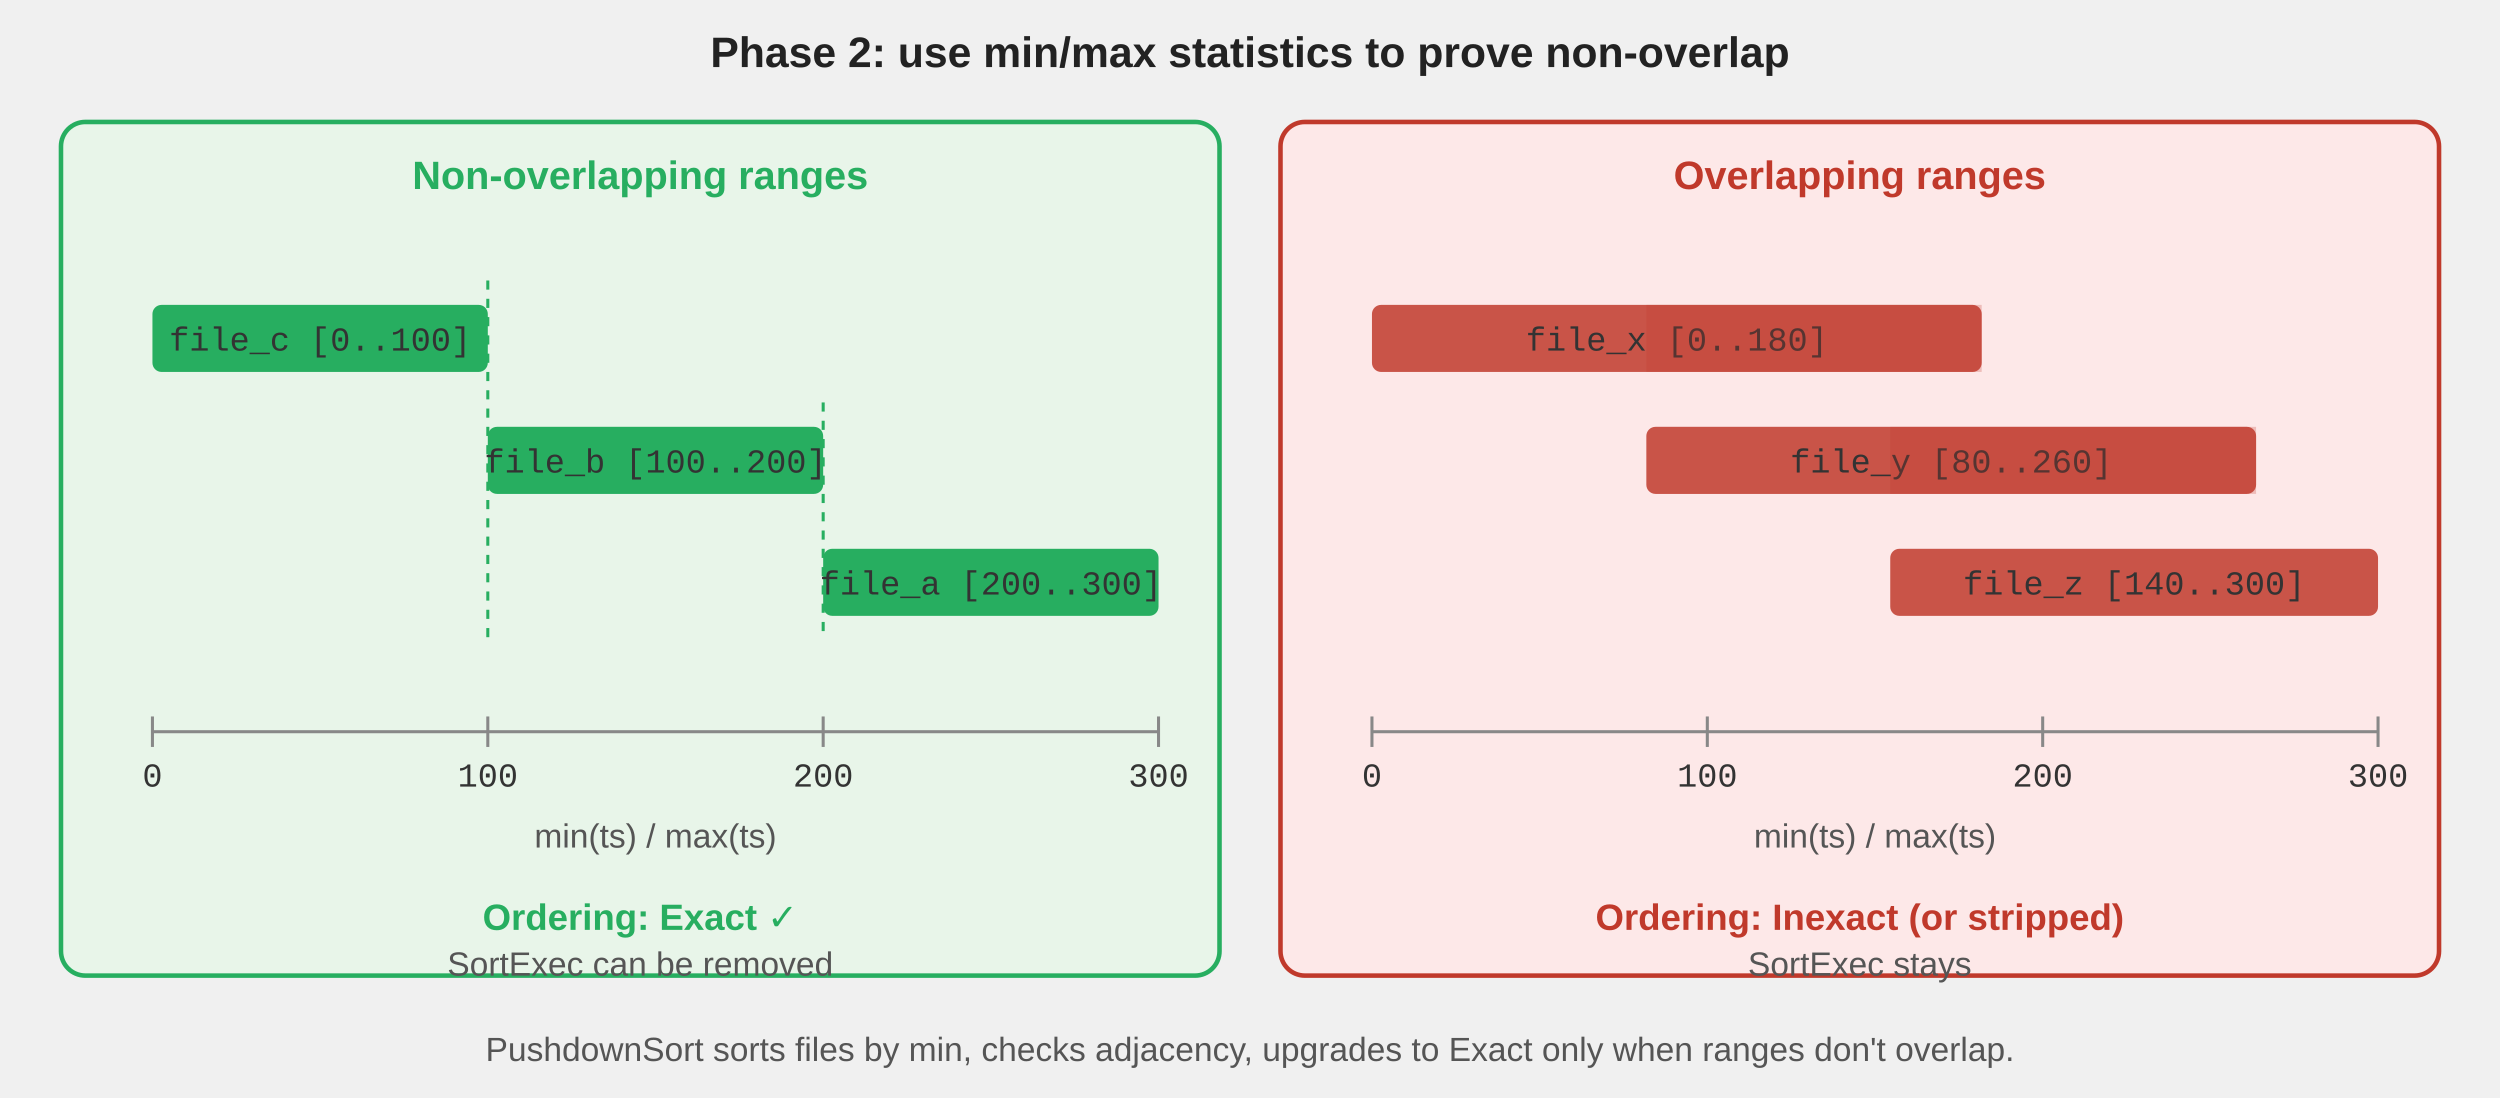
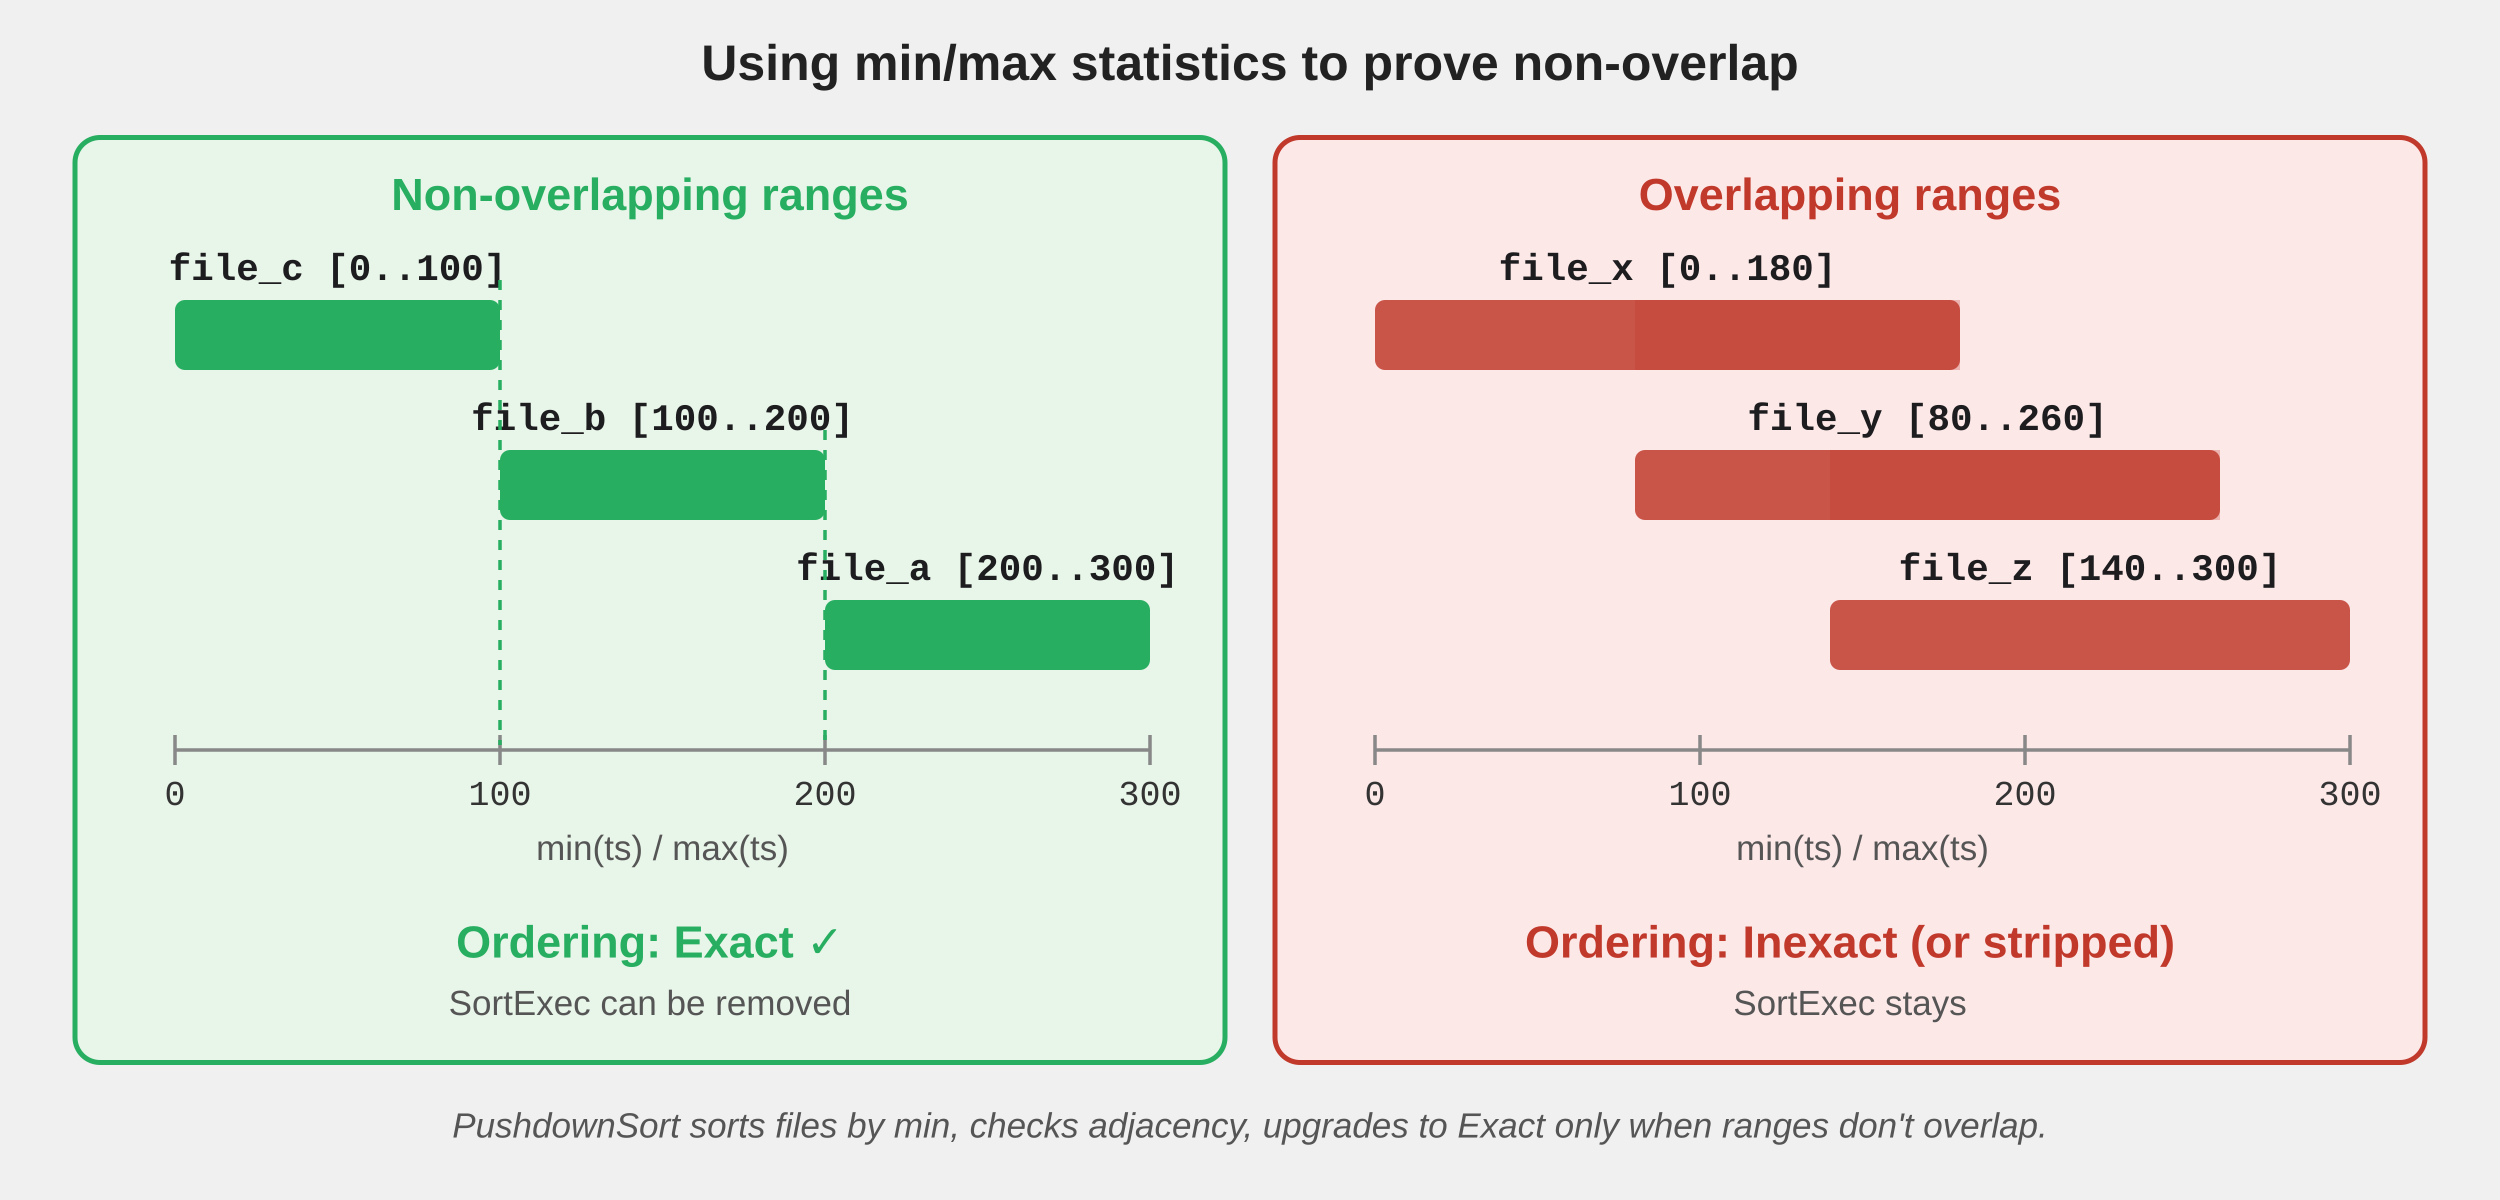
- <svg xmlns="http://www.w3.org/2000/svg" viewBox="0 0 820 360">
+ <svg xmlns="http://www.w3.org/2000/svg" viewBox="0 0 1000 480">
  <style>
    text { font-family: 'Segoe UI', Arial, sans-serif; }
-     .title { font-size: 14px; font-weight: 700; fill: #222; }
-     .panel-title { font-size: 13px; font-weight: 700; }
-     .label { font-size: 11px; fill: #555; }
-     .range { font-size: 11px; fill: #333; font-family: 'Courier New', monospace; }
-     .verdict-good { font-size: 12px; font-weight: 700; fill: #27ae60; }
-     .verdict-bad { font-size: 12px; font-weight: 700; fill: #c0392b; }
-     .axis { stroke: #888; stroke-width: 1; }
-     .tick { stroke: #888; stroke-width: 1; }
+     .title { font-size: 20px; font-weight: 800; fill: #222; }
+     .panel-title { font-size: 18px; font-weight: 800; }
+     .label { font-size: 14px; fill: #555; }
+     .axis-num { font-size: 14px; fill: #333; font-family: 'Courier New', monospace; }
+     .file-label { font-size: 15px; fill: #1d1d1f; font-family: 'Courier New', monospace; font-weight: 700; }
+     .verdict-good { font-size: 18px; font-weight: 800; fill: #27ae60; }
+     .verdict-bad { font-size: 18px; font-weight: 800; fill: #c0392b; }
+     .verdict-sub { font-size: 14px; fill: #555; }
+     .axis { stroke: #888; stroke-width: 1.4; }
+     .tick { stroke: #888; stroke-width: 1.4; }
+     .gap { stroke: #27ae60; stroke-dasharray: 4,4; stroke-width: 1.4; }
+     .footer { font-size: 14px; fill: #555; font-style: italic; }
  </style>
-   <text class="title" x="410" y="22" text-anchor="middle">Phase 2: use min/max statistics to prove non-overlap</text>
-   <rect x="20" y="40" width="380" height="280" rx="8" fill="#e8f5e9" stroke="#27ae60" stroke-width="1.5" />
-   <text class="panel-title" x="210" y="62" text-anchor="middle" fill="#27ae60">Non-overlapping ranges</text>
-   <line class="axis" x1="50" y1="240" x2="380" y2="240" />
-   <line class="tick" x1="50" y1="235" x2="50" y2="245" />
-   <line class="tick" x1="160" y1="235" x2="160" y2="245" />
-   <line class="tick" x1="270" y1="235" x2="270" y2="245" />
-   <line class="tick" x1="380" y1="235" x2="380" y2="245" />
-   <text class="range" x="50" y="258" text-anchor="middle">0</text>
-   <text class="range" x="160" y="258" text-anchor="middle">100</text>
-   <text class="range" x="270" y="258" text-anchor="middle">200</text>
-   <text class="range" x="380" y="258" text-anchor="middle">300</text>
-   <text class="label" x="215" y="278" text-anchor="middle">min(ts) / max(ts)</text>
-   <rect x="50" y="100" width="110" height="22" rx="3" fill="#27ae60" />
-   <text class="range" x="105" y="115" text-anchor="middle" fill="#fff">file_c  [0..100]</text>
-   <rect x="160" y="140" width="110" height="22" rx="3" fill="#27ae60" />
-   <text class="range" x="215" y="155" text-anchor="middle" fill="#fff">file_b  [100..200]</text>
-   <rect x="270" y="180" width="110" height="22" rx="3" fill="#27ae60" />
-   <text class="range" x="325" y="195" text-anchor="middle" fill="#fff">file_a  [200..300]</text>
-   <line x1="160" y1="92" x2="160" y2="210" stroke="#27ae60" stroke-dasharray="3,3" stroke-width="1" />
-   <line x1="270" y1="132" x2="270" y2="210" stroke="#27ae60" stroke-dasharray="3,3" stroke-width="1" />
-   <text class="verdict-good" x="210" y="305" text-anchor="middle">Ordering: Exact ✓</text>
-   <text class="label" x="210" y="320" text-anchor="middle">SortExec can be removed</text>
-   <rect x="420" y="40" width="380" height="280" rx="8" fill="#fde8e8" stroke="#c0392b" stroke-width="1.5" />
-   <text class="panel-title" x="610" y="62" text-anchor="middle" fill="#c0392b">Overlapping ranges</text>
-   <line class="axis" x1="450" y1="240" x2="780" y2="240" />
-   <line class="tick" x1="450" y1="235" x2="450" y2="245" />
-   <line class="tick" x1="560" y1="235" x2="560" y2="245" />
-   <line class="tick" x1="670" y1="235" x2="670" y2="245" />
-   <line class="tick" x1="780" y1="235" x2="780" y2="245" />
-   <text class="range" x="450" y="258" text-anchor="middle">0</text>
-   <text class="range" x="560" y="258" text-anchor="middle">100</text>
-   <text class="range" x="670" y="258" text-anchor="middle">200</text>
-   <text class="range" x="780" y="258" text-anchor="middle">300</text>
-   <text class="label" x="615" y="278" text-anchor="middle">min(ts) / max(ts)</text>
-   <rect x="450" y="100" width="200" height="22" rx="3" fill="#c0392b" opacity="0.85" />
-   <text class="range" x="550" y="115" text-anchor="middle" fill="#fff">file_x  [0..180]</text>
-   <rect x="540" y="140" width="200" height="22" rx="3" fill="#c0392b" opacity="0.85" />
-   <text class="range" x="640" y="155" text-anchor="middle" fill="#fff">file_y  [80..260]</text>
-   <rect x="620" y="180" width="160" height="22" rx="3" fill="#c0392b" opacity="0.85" />
-   <text class="range" x="700" y="195" text-anchor="middle" fill="#fff">file_z  [140..300]</text>
-   <rect x="540" y="100" width="110" height="22" fill="#c0392b" opacity="0.25" />
-   <rect x="620" y="140" width="120" height="22" fill="#c0392b" opacity="0.25" />
-   <text class="verdict-bad" x="610" y="305" text-anchor="middle">Ordering: Inexact (or stripped)</text>
-   <text class="label" x="610" y="320" text-anchor="middle">SortExec stays</text>
-   <text x="410" y="348" text-anchor="middle" font-size="11" fill="#555">PushdownSort sorts files by min, checks adjacency, upgrades to Exact only when ranges don't overlap.</text>
+   <text class="title" x="500" y="32" text-anchor="middle">Using min/max statistics to prove non-overlap</text>
+   <rect x="30" y="55" width="460" height="370" rx="10" fill="#e8f5e9" stroke="#27ae60" stroke-width="2" />
+   <text class="panel-title" x="260" y="84" text-anchor="middle" fill="#27ae60">Non-overlapping ranges</text>
+   <text class="file-label" x="135" y="112" text-anchor="middle">file_c  [0..100]</text>
+   <rect x="70" y="120" width="130" height="28" rx="4" fill="#27ae60" />
+   <text class="file-label" x="265" y="172" text-anchor="middle">file_b  [100..200]</text>
+   <rect x="200" y="180" width="130" height="28" rx="4" fill="#27ae60" />
+   <text class="file-label" x="395" y="232" text-anchor="middle">file_a  [200..300]</text>
+   <rect x="330" y="240" width="130" height="28" rx="4" fill="#27ae60" />
+   <line class="axis" x1="70" y1="300" x2="460" y2="300" />
+   <line class="tick" x1="70" y1="294" x2="70" y2="306" />
+   <line class="tick" x1="200" y1="294" x2="200" y2="306" />
+   <line class="tick" x1="330" y1="294" x2="330" y2="306" />
+   <line class="tick" x1="460" y1="294" x2="460" y2="306" />
+   <text class="axis-num" x="70" y="322" text-anchor="middle">0</text>
+   <text class="axis-num" x="200" y="322" text-anchor="middle">100</text>
+   <text class="axis-num" x="330" y="322" text-anchor="middle">200</text>
+   <text class="axis-num" x="460" y="322" text-anchor="middle">300</text>
+   <text class="label" x="265" y="344" text-anchor="middle">min(ts) / max(ts)</text>
+   <line class="gap" x1="200" y1="112" x2="200" y2="298" />
+   <line class="gap" x1="330" y1="172" x2="330" y2="298" />
+   <text class="verdict-good" x="260" y="383" text-anchor="middle">Ordering: Exact ✓</text>
+   <text class="verdict-sub" x="260" y="406" text-anchor="middle">SortExec can be removed</text>
+   <rect x="510" y="55" width="460" height="370" rx="10" fill="#fde8e8" stroke="#c0392b" stroke-width="2" />
+   <text class="panel-title" x="740" y="84" text-anchor="middle" fill="#c0392b">Overlapping ranges</text>
+   <text class="file-label" x="667" y="112" text-anchor="middle">file_x  [0..180]</text>
+   <rect x="550" y="120" width="234" height="28" rx="4" fill="#c0392b" opacity="0.85" />
+   <text class="file-label" x="771" y="172" text-anchor="middle">file_y  [80..260]</text>
+   <rect x="654" y="180" width="234" height="28" rx="4" fill="#c0392b" opacity="0.85" />
+   <text class="file-label" x="836" y="232" text-anchor="middle">file_z  [140..300]</text>
+   <rect x="732" y="240" width="208" height="28" rx="4" fill="#c0392b" opacity="0.85" />
+   <rect x="654" y="120" width="130" height="28" fill="#c0392b" opacity="0.30" />
+   <rect x="732" y="180" width="156" height="28" fill="#c0392b" opacity="0.30" />
+   <line class="axis" x1="550" y1="300" x2="940" y2="300" />
+   <line class="tick" x1="550" y1="294" x2="550" y2="306" />
+   <line class="tick" x1="680" y1="294" x2="680" y2="306" />
+   <line class="tick" x1="810" y1="294" x2="810" y2="306" />
+   <line class="tick" x1="940" y1="294" x2="940" y2="306" />
+   <text class="axis-num" x="550" y="322" text-anchor="middle">0</text>
+   <text class="axis-num" x="680" y="322" text-anchor="middle">100</text>
+   <text class="axis-num" x="810" y="322" text-anchor="middle">200</text>
+   <text class="axis-num" x="940" y="322" text-anchor="middle">300</text>
+   <text class="label" x="745" y="344" text-anchor="middle">min(ts) / max(ts)</text>
+   <text class="verdict-bad" x="740" y="383" text-anchor="middle">Ordering: Inexact (or stripped)</text>
+   <text class="verdict-sub" x="740" y="406" text-anchor="middle">SortExec stays</text>
+   <text class="footer" x="500" y="455" text-anchor="middle">PushdownSort sorts files by min, checks adjacency, upgrades to Exact only when ranges don't overlap.</text>
</svg>
